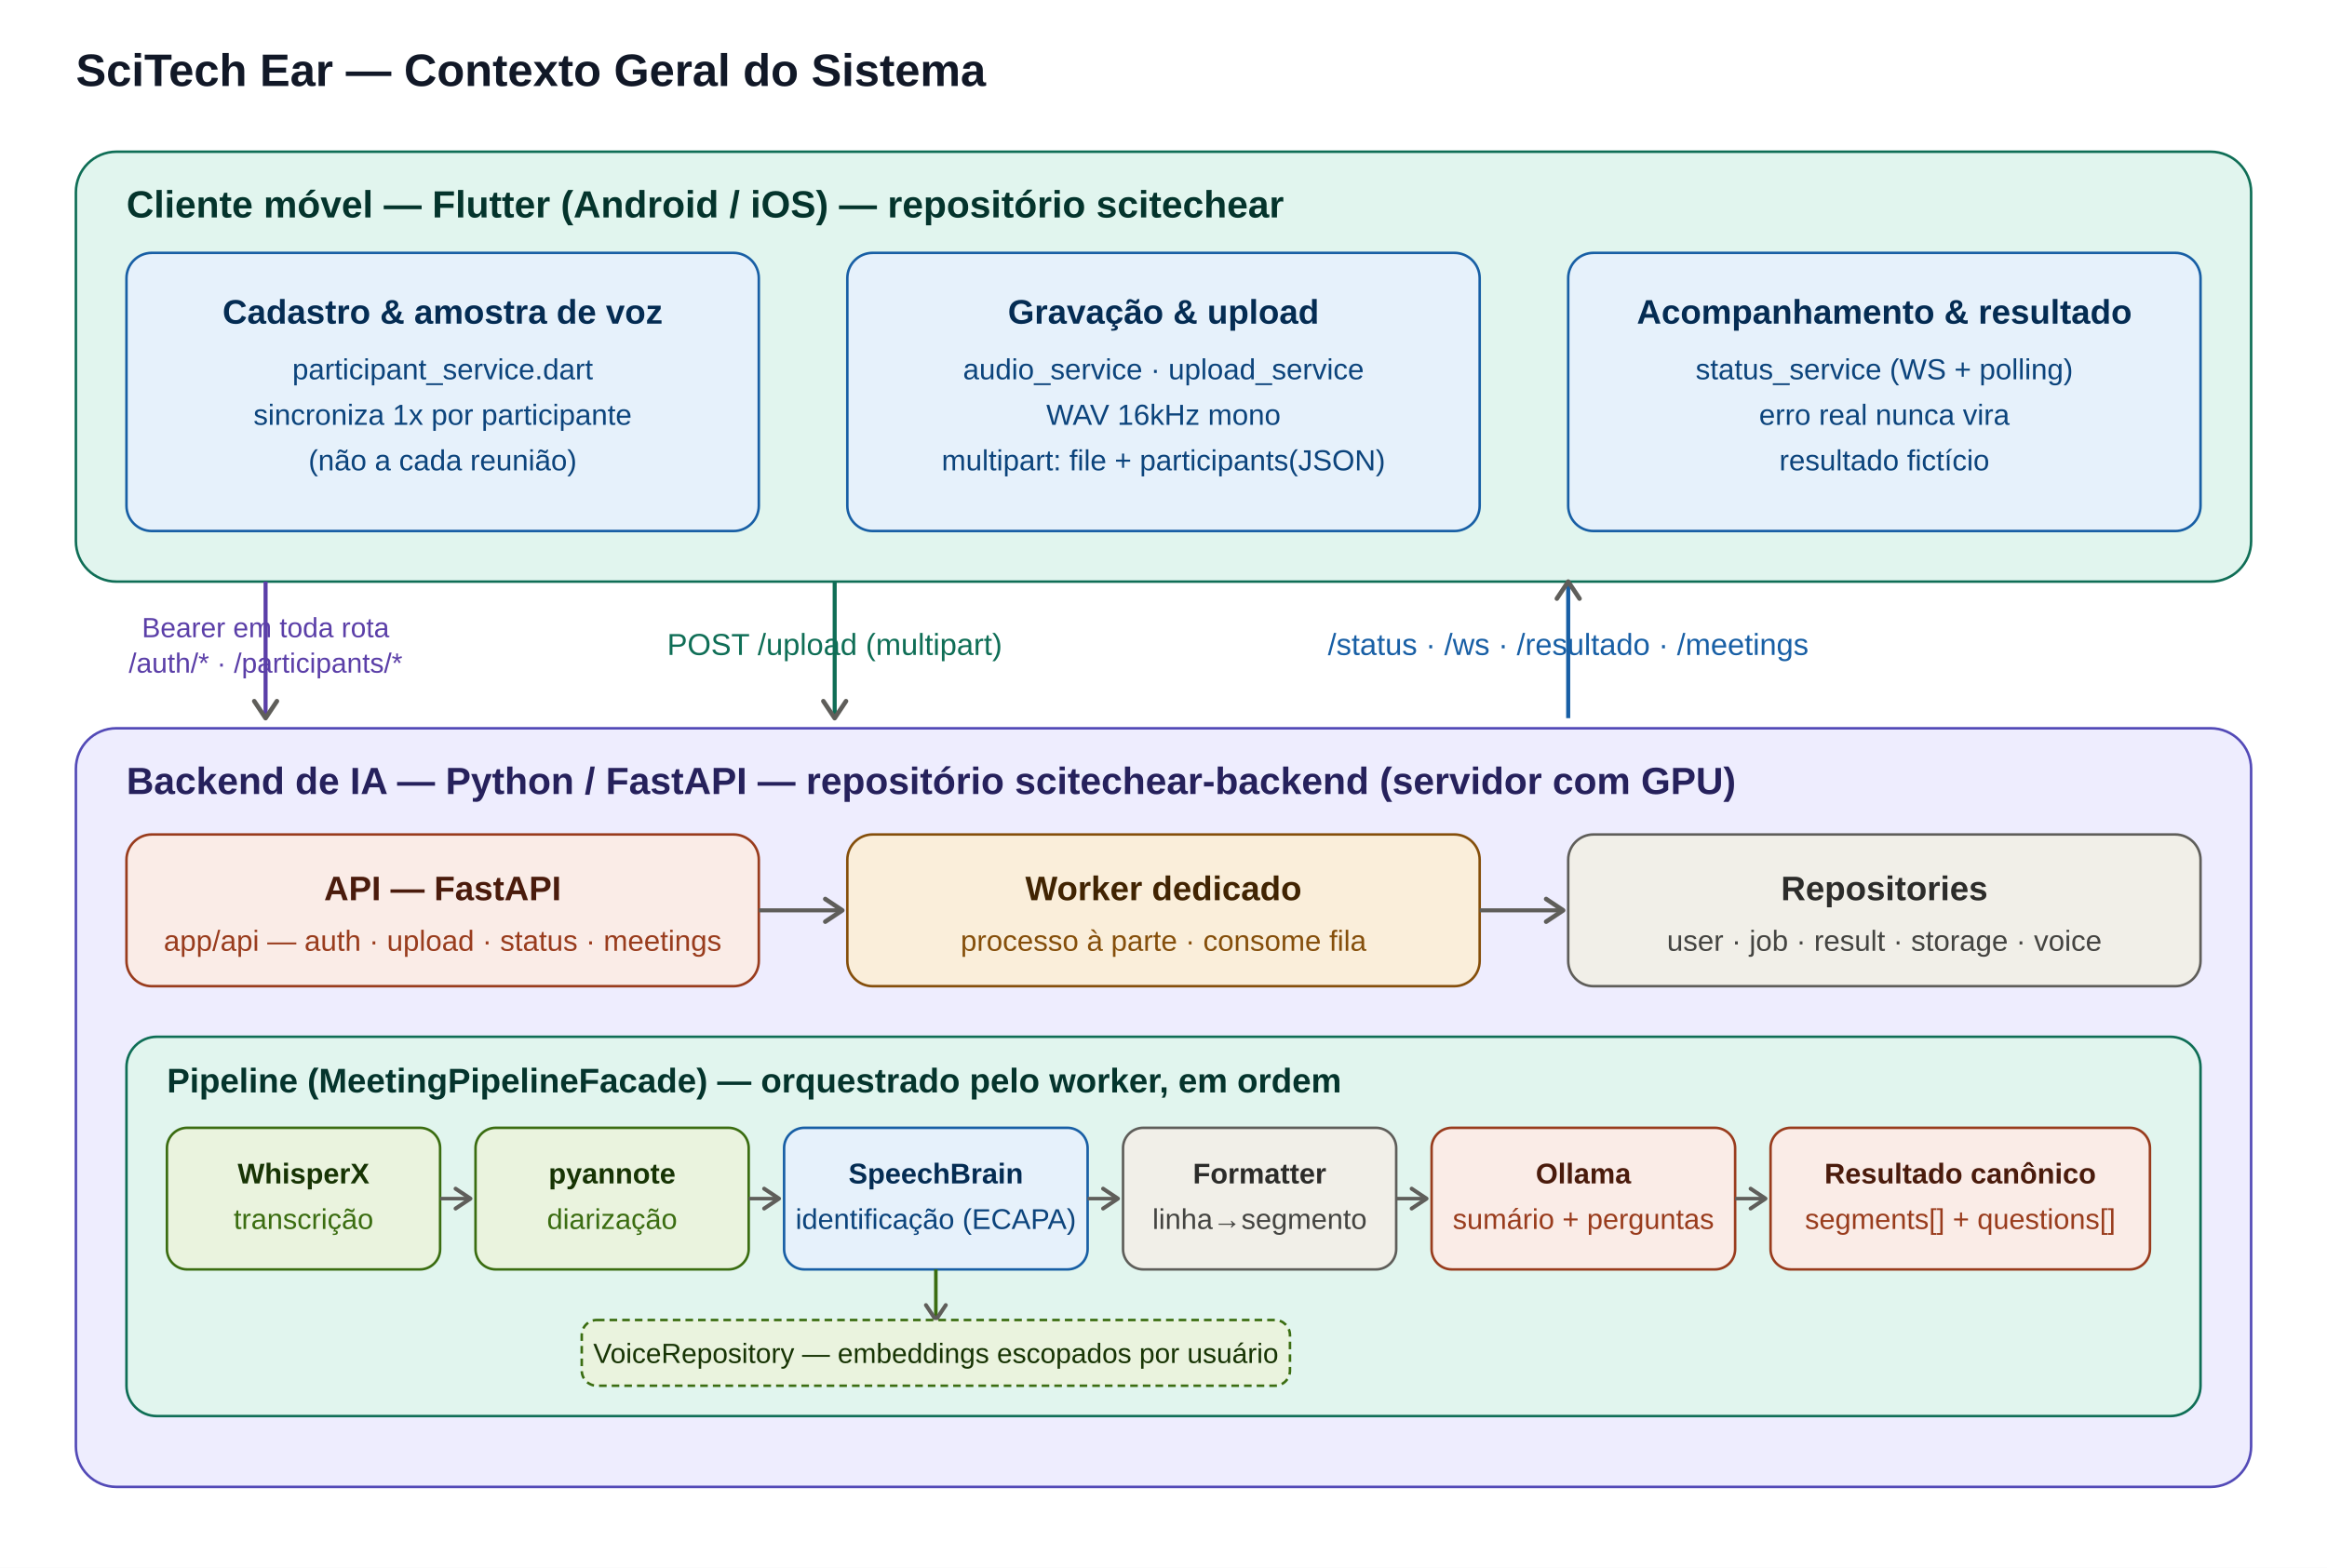
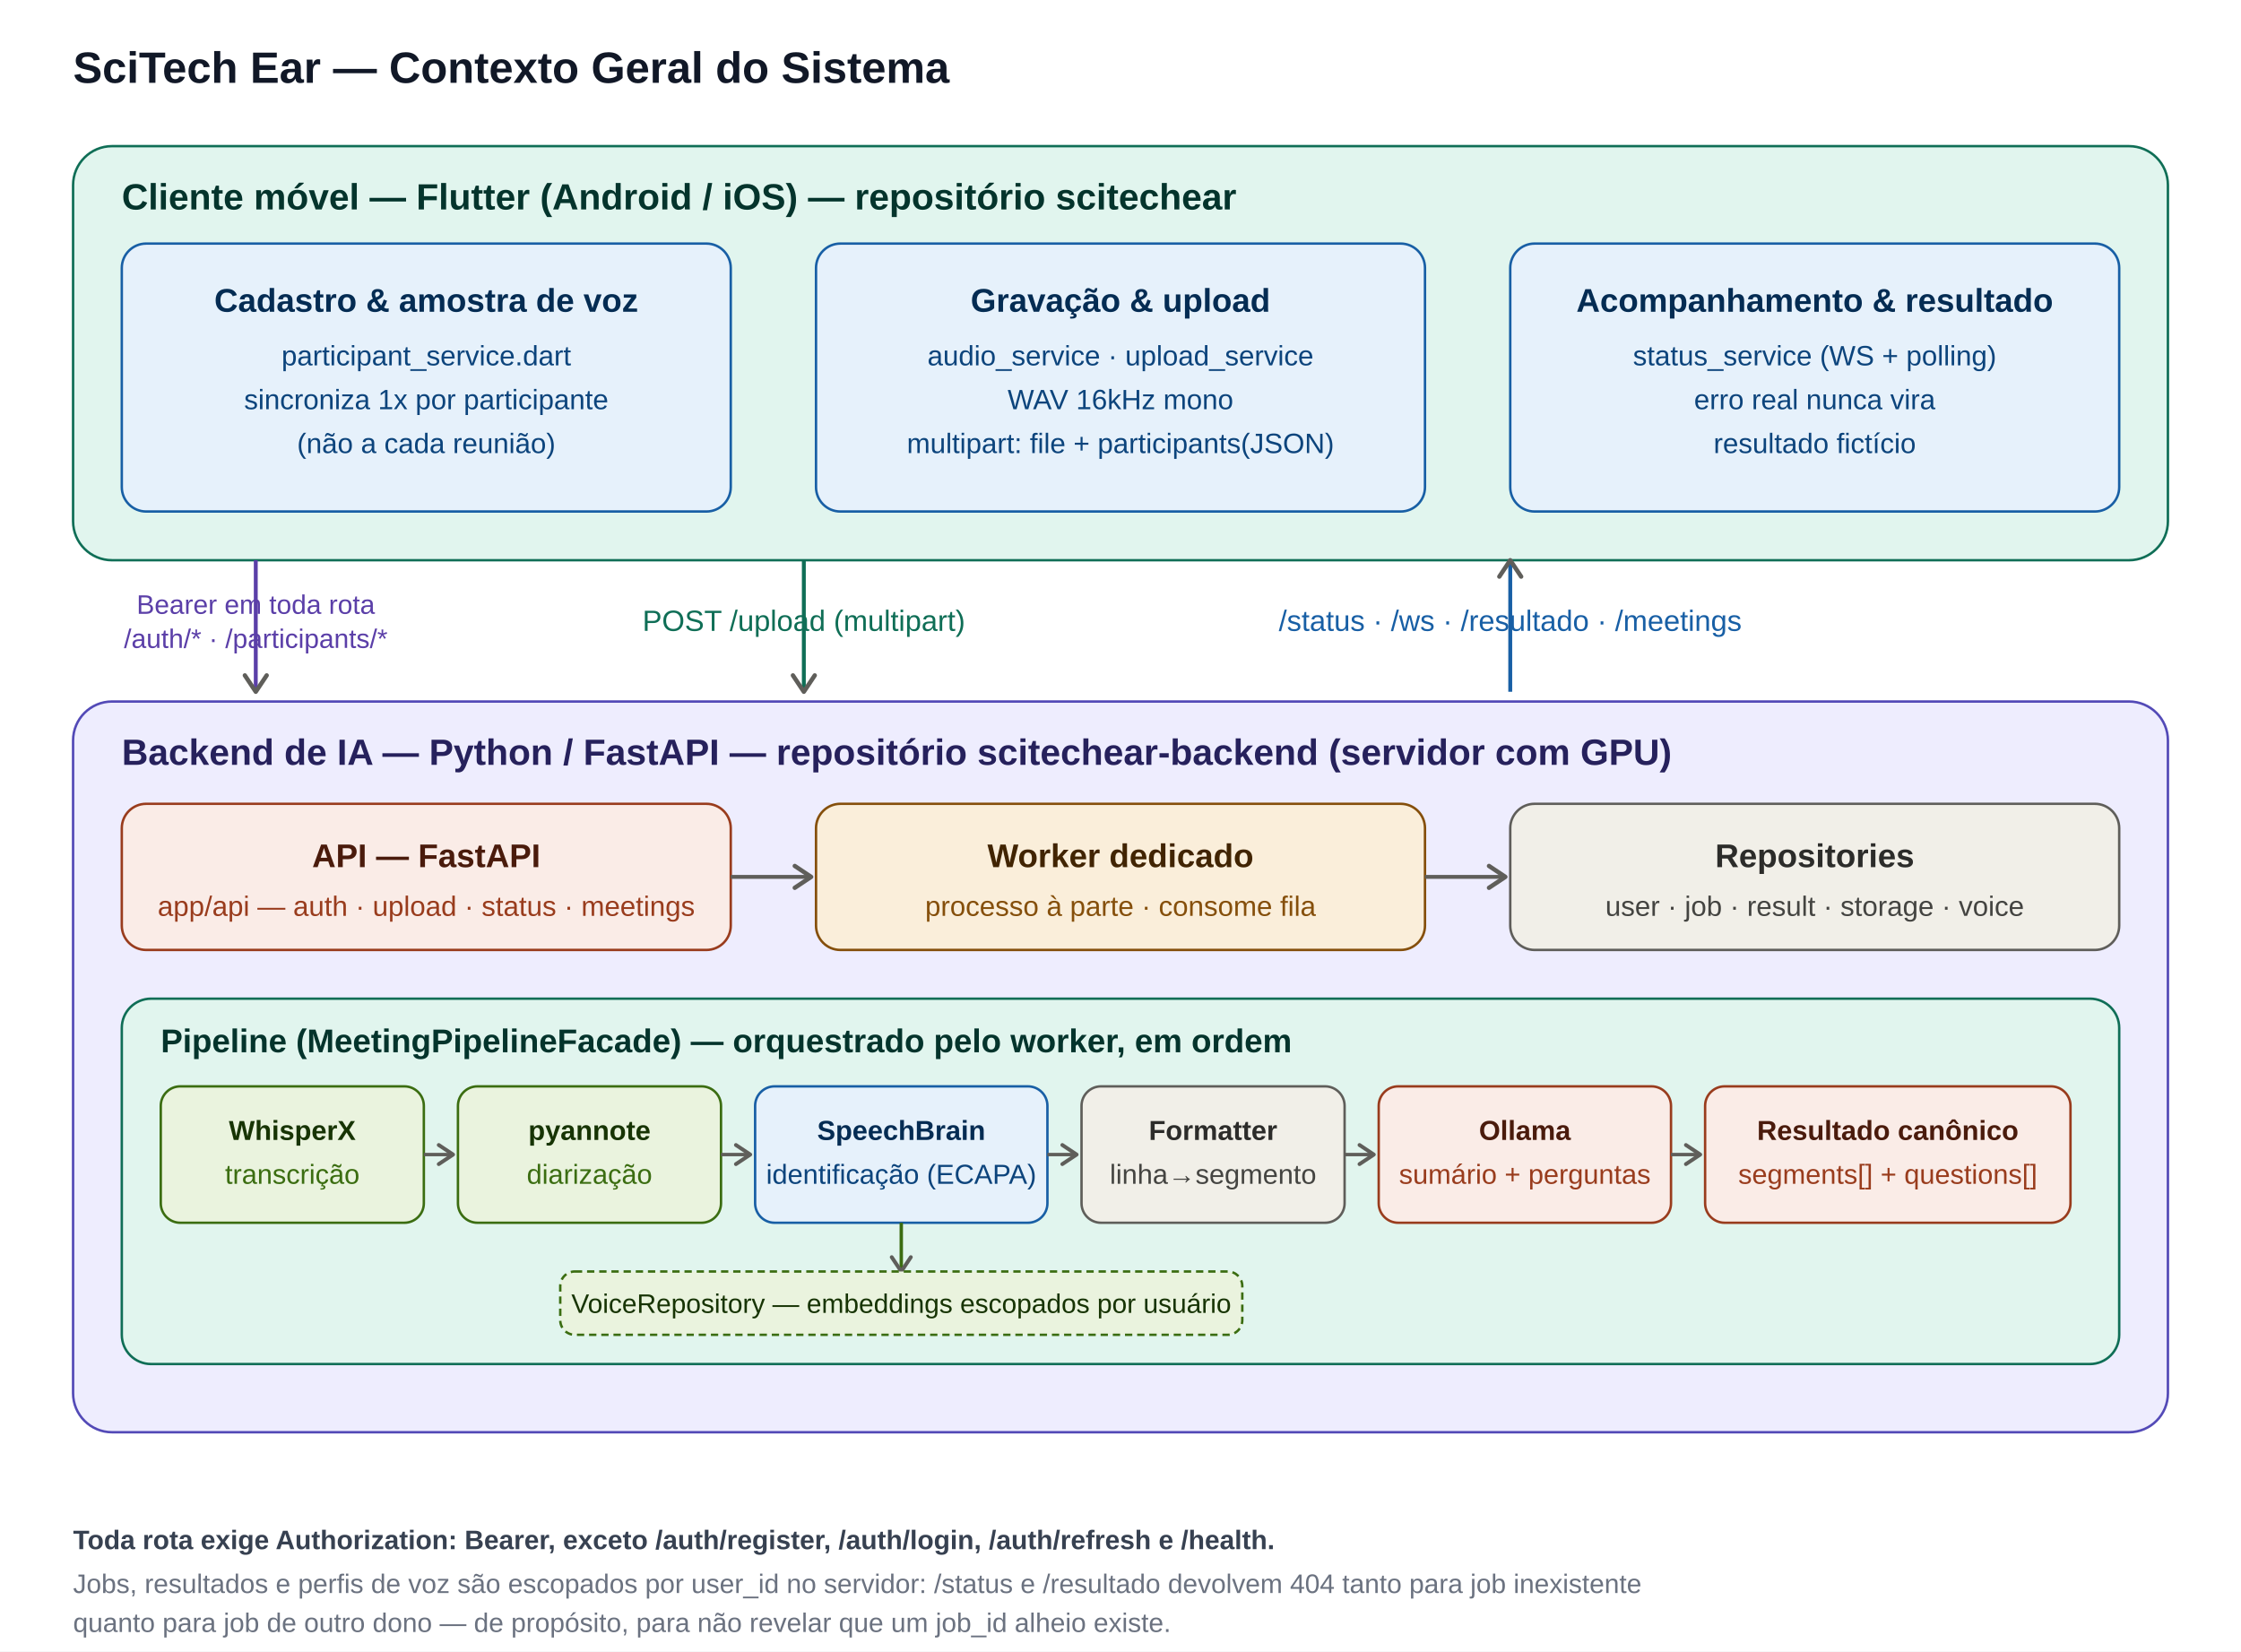
- <svg xmlns="http://www.w3.org/2000/svg" width="920" height="620" viewBox="0 0 920 620" font-family="Arial, Helvetica, sans-serif">
+ <svg xmlns="http://www.w3.org/2000/svg" width="920" height="678" viewBox="0 0 920 678" font-family="Arial, Helvetica, sans-serif">
  <defs>
    <marker id="arrow" viewBox="0 0 10 10" refX="8" refY="5" markerWidth="7" markerHeight="7" orient="auto-start-reverse">
      <path d="M2 1L8 5L2 9" fill="none" stroke="#5F5E5A" stroke-width="1.6" stroke-linecap="round" stroke-linejoin="round" />
    </marker>
  </defs>
-   <rect width="920" height="620" fill="#FFFFFF" />
+   <rect width="920" height="678" fill="#FFFFFF" />
  <text x="30" y="34" font-size="18" font-weight="bold" fill="#111827">SciTech Ear — Contexto Geral do Sistema</text>
  <rect x="30" y="60" width="860" height="170" rx="16" fill="#E1F5EE" stroke="#0F6E56" stroke-width="1" />
  <text x="50" y="86" font-size="15" font-weight="bold" fill="#04342C">Cliente móvel — Flutter (Android / iOS) — repositório scitechear</text>
  <rect x="50" y="100" width="250" height="110" rx="10" fill="#E6F1FB" stroke="#185FA5" stroke-width="1" />
  <text x="175" y="128" font-size="13.5" font-weight="bold" text-anchor="middle" fill="#042C53">Cadastro &amp; amostra de voz</text>
  <text x="175" y="150" font-size="11.5" text-anchor="middle" fill="#0C447C">participant_service.dart</text>
  <text x="175" y="168" font-size="11.5" text-anchor="middle" fill="#0C447C">sincroniza 1x por participante</text>
  <text x="175" y="186" font-size="11.5" text-anchor="middle" fill="#0C447C">(não a cada reunião)</text>
  <rect x="335" y="100" width="250" height="110" rx="10" fill="#E6F1FB" stroke="#185FA5" stroke-width="1" />
  <text x="460" y="128" font-size="13.5" font-weight="bold" text-anchor="middle" fill="#042C53">Gravação &amp; upload</text>
  <text x="460" y="150" font-size="11.5" text-anchor="middle" fill="#0C447C">audio_service · upload_service</text>
  <text x="460" y="168" font-size="11.5" text-anchor="middle" fill="#0C447C">WAV 16kHz mono</text>
  <text x="460" y="186" font-size="11.5" text-anchor="middle" fill="#0C447C">multipart: file + participants(JSON)</text>
  <rect x="620" y="100" width="250" height="110" rx="10" fill="#E6F1FB" stroke="#185FA5" stroke-width="1" />
  <text x="745" y="128" font-size="13.5" font-weight="bold" text-anchor="middle" fill="#042C53">Acompanhamento &amp; resultado</text>
  <text x="745" y="150" font-size="11.5" text-anchor="middle" fill="#0C447C">status_service (WS + polling)</text>
  <text x="745" y="168" font-size="11.5" text-anchor="middle" fill="#0C447C">erro real nunca vira</text>
  <text x="745" y="186" font-size="11.5" text-anchor="middle" fill="#0C447C">resultado fictício</text>
  <text x="105" y="252" font-size="11" fill="#5B3FA8" text-anchor="middle">Bearer em toda rota</text>
  <text x="105" y="266" font-size="11" fill="#5B3FA8" text-anchor="middle">/auth/* · /participants/*</text>
  <line x1="105" y1="230" x2="105" y2="284" stroke="#5B3FA8" stroke-width="1.6" marker-end="url(#arrow)" />
  <text x="330" y="259" font-size="12" fill="#0F6E56" text-anchor="middle">POST /upload (multipart)</text>
  <line x1="330" y1="230" x2="330" y2="284" stroke="#0F6E56" stroke-width="1.6" marker-end="url(#arrow)" />
  <text x="620" y="259" font-size="12" fill="#185FA5" text-anchor="middle">/status · /ws · /resultado · /meetings</text>
  <line x1="620" y1="284" x2="620" y2="230" stroke="#185FA5" stroke-width="1.6" marker-end="url(#arrow)" />
  <rect x="30" y="288" width="860" height="300" rx="16" fill="#EEEDFE" stroke="#534AB7" stroke-width="1" />
  <text x="50" y="314" font-size="15" font-weight="bold" fill="#26215C">Backend de IA — Python / FastAPI — repositório scitechear-backend (servidor com GPU)</text>
  <rect x="50" y="330" width="250" height="60" rx="10" fill="#FAECE7" stroke="#993C1D" stroke-width="1" />
  <text x="175" y="356" font-size="13.5" font-weight="bold" text-anchor="middle" fill="#4A1B0C">API — FastAPI</text>
  <text x="175" y="376" font-size="11.5" text-anchor="middle" fill="#993C1D">app/api — auth · upload · status · meetings</text>
  <rect x="335" y="330" width="250" height="60" rx="10" fill="#FAEEDA" stroke="#854F0B" stroke-width="1" />
  <text x="460" y="356" font-size="13.5" font-weight="bold" text-anchor="middle" fill="#412402">Worker dedicado</text>
  <text x="460" y="376" font-size="11.5" text-anchor="middle" fill="#854F0B">processo à parte · consome fila</text>
  <rect x="620" y="330" width="250" height="60" rx="10" fill="#F1EFE8" stroke="#5F5E5A" stroke-width="1" />
  <text x="745" y="356" font-size="13.5" font-weight="bold" text-anchor="middle" fill="#2C2C2A">Repositories</text>
  <text x="745" y="376" font-size="11.5" text-anchor="middle" fill="#444441">user · job · result · storage · voice</text>
  <line x1="300" y1="360" x2="333" y2="360" stroke="#5F5E5A" stroke-width="1.6" marker-end="url(#arrow)" />
  <line x1="585" y1="360" x2="618" y2="360" stroke="#5F5E5A" stroke-width="1.6" marker-end="url(#arrow)" />
  <rect x="50" y="410" width="820" height="150" rx="12" fill="#E1F5EE" stroke="#0F6E56" stroke-width="1" />
  <text x="66" y="432" font-size="13.5" font-weight="bold" fill="#04342C">Pipeline (MeetingPipelineFacade) — orquestrado pelo worker, em ordem</text>
  <g font-size="11.3" text-anchor="middle">
    <rect x="66" y="446" width="108" height="56" rx="8" fill="#EAF3DE" stroke="#3B6D11" />
    <text x="120" y="468" font-weight="bold" fill="#173404">WhisperX</text>
    <text x="120" y="486" fill="#3B6D11">transcrição</text>
    <rect x="188" y="446" width="108" height="56" rx="8" fill="#EAF3DE" stroke="#3B6D11" />
    <text x="242" y="468" font-weight="bold" fill="#173404">pyannote</text>
    <text x="242" y="486" fill="#3B6D11">diarização</text>
    <rect x="310" y="446" width="120" height="56" rx="8" fill="#E6F1FB" stroke="#185FA5" />
    <text x="370" y="468" font-weight="bold" fill="#042C53">SpeechBrain</text>
    <text x="370" y="486" fill="#0C447C">identificação (ECAPA)</text>
    <rect x="444" y="446" width="108" height="56" rx="8" fill="#F1EFE8" stroke="#5F5E5A" />
    <text x="498" y="468" font-weight="bold" fill="#2C2C2A">Formatter</text>
    <text x="498" y="486" fill="#444441">linha→segmento</text>
    <rect x="566" y="446" width="120" height="56" rx="8" fill="#FAECE7" stroke="#993C1D" />
    <text x="626" y="468" font-weight="bold" fill="#4A1B0C">Ollama</text>
    <text x="626" y="486" fill="#993C1D">sumário + perguntas</text>
    <rect x="700" y="446" width="150" height="56" rx="8" fill="#FAECE7" stroke="#993C1D" />
    <text x="775" y="468" font-weight="bold" fill="#4A1B0C">Resultado canônico</text>
    <text x="775" y="486" fill="#993C1D">segments[] + questions[]</text>
  </g>
  <line x1="174" y1="474" x2="186" y2="474" stroke="#5F5E5A" stroke-width="1.4" marker-end="url(#arrow)" />
  <line x1="296" y1="474" x2="308" y2="474" stroke="#5F5E5A" stroke-width="1.4" marker-end="url(#arrow)" />
  <line x1="430" y1="474" x2="442" y2="474" stroke="#5F5E5A" stroke-width="1.4" marker-end="url(#arrow)" />
  <line x1="552" y1="474" x2="564" y2="474" stroke="#5F5E5A" stroke-width="1.4" marker-end="url(#arrow)" />
  <line x1="686" y1="474" x2="698" y2="474" stroke="#5F5E5A" stroke-width="1.4" marker-end="url(#arrow)" />
  <line x1="370" y1="502" x2="370" y2="522" stroke="#3B6D11" stroke-width="1.4" marker-end="url(#arrow)" />
  <rect x="230" y="522" width="280" height="26" rx="6" fill="#EAF3DE" stroke="#3B6D11" stroke-dasharray="3,2" />
  <text x="370" y="539" font-size="11" text-anchor="middle" fill="#173404">VoiceRepository — embeddings escopados por usuário</text>
+   <text x="30" y="636" font-size="11" font-weight="bold" fill="#374151">Toda rota exige Authorization: Bearer, exceto /auth/register, /auth/login, /auth/refresh e /health.</text>
+   <text x="30" y="654" font-size="11" fill="#6B7280">Jobs, resultados e perfis de voz são escopados por user_id no servidor: /status e /resultado devolvem 404 tanto para job inexistente</text>
+   <text x="30" y="670" font-size="11" fill="#6B7280">quanto para job de outro dono — de propósito, para não revelar que um job_id alheio existe.</text>
</svg>
